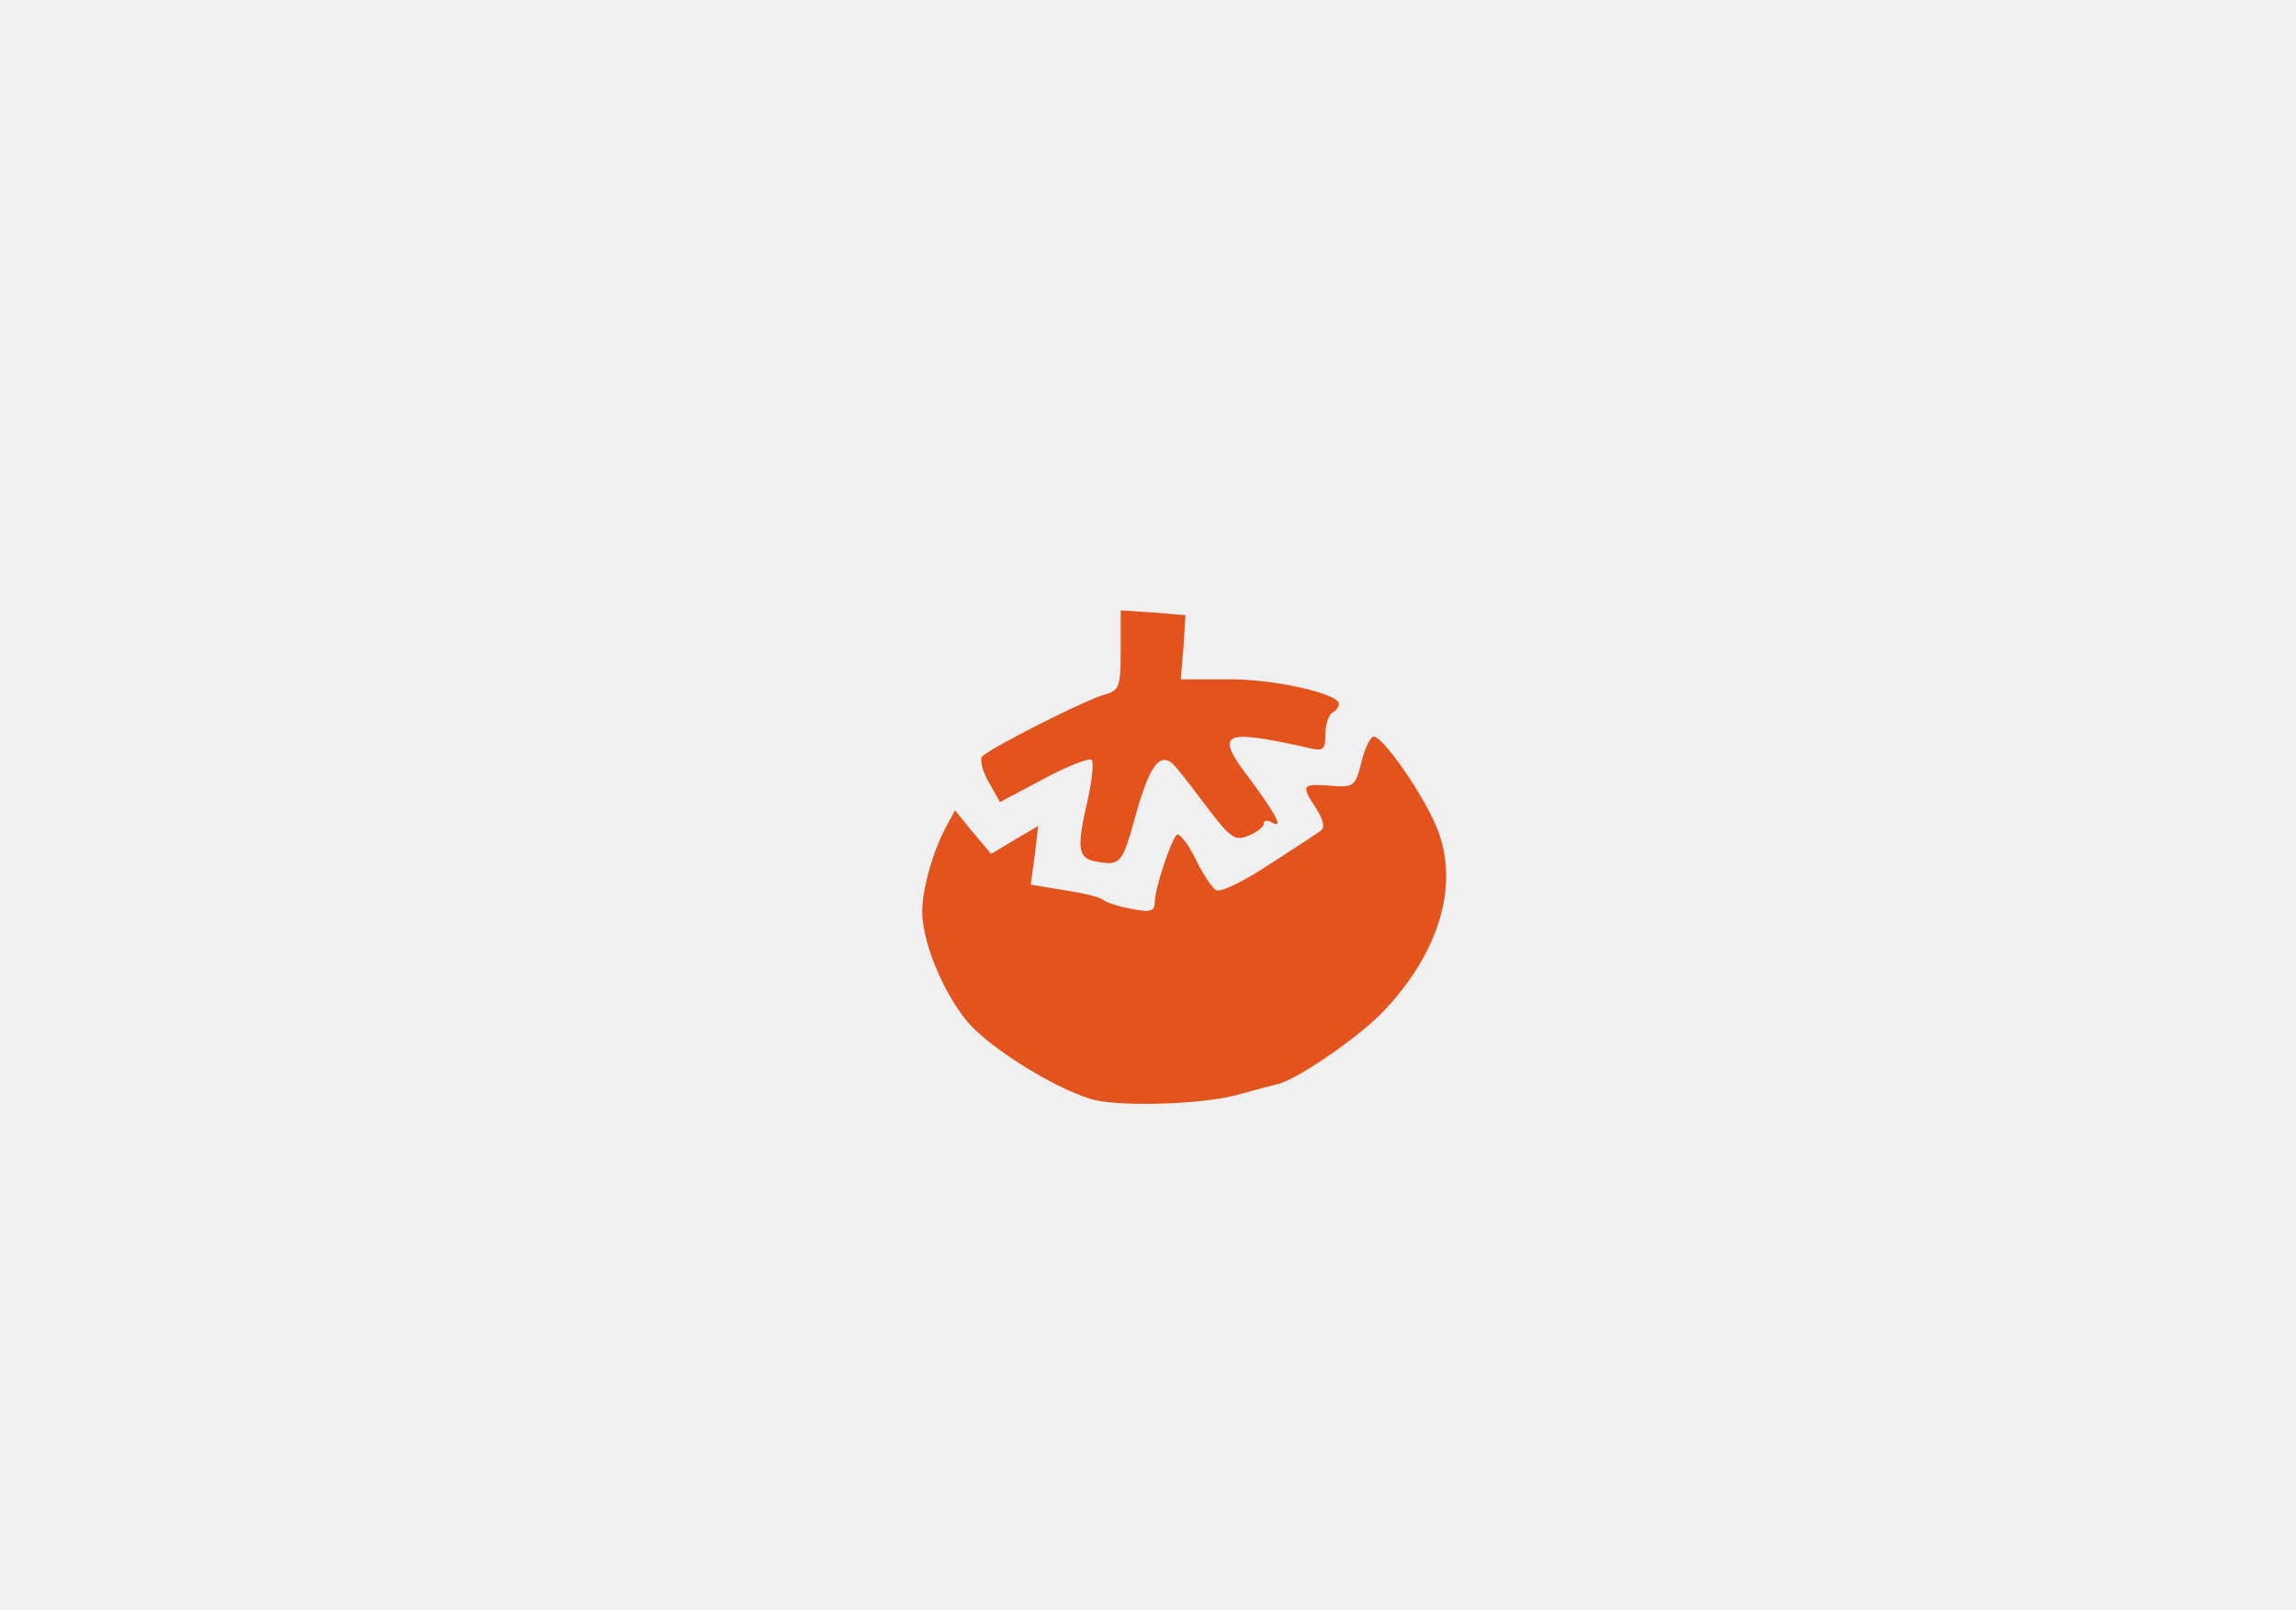
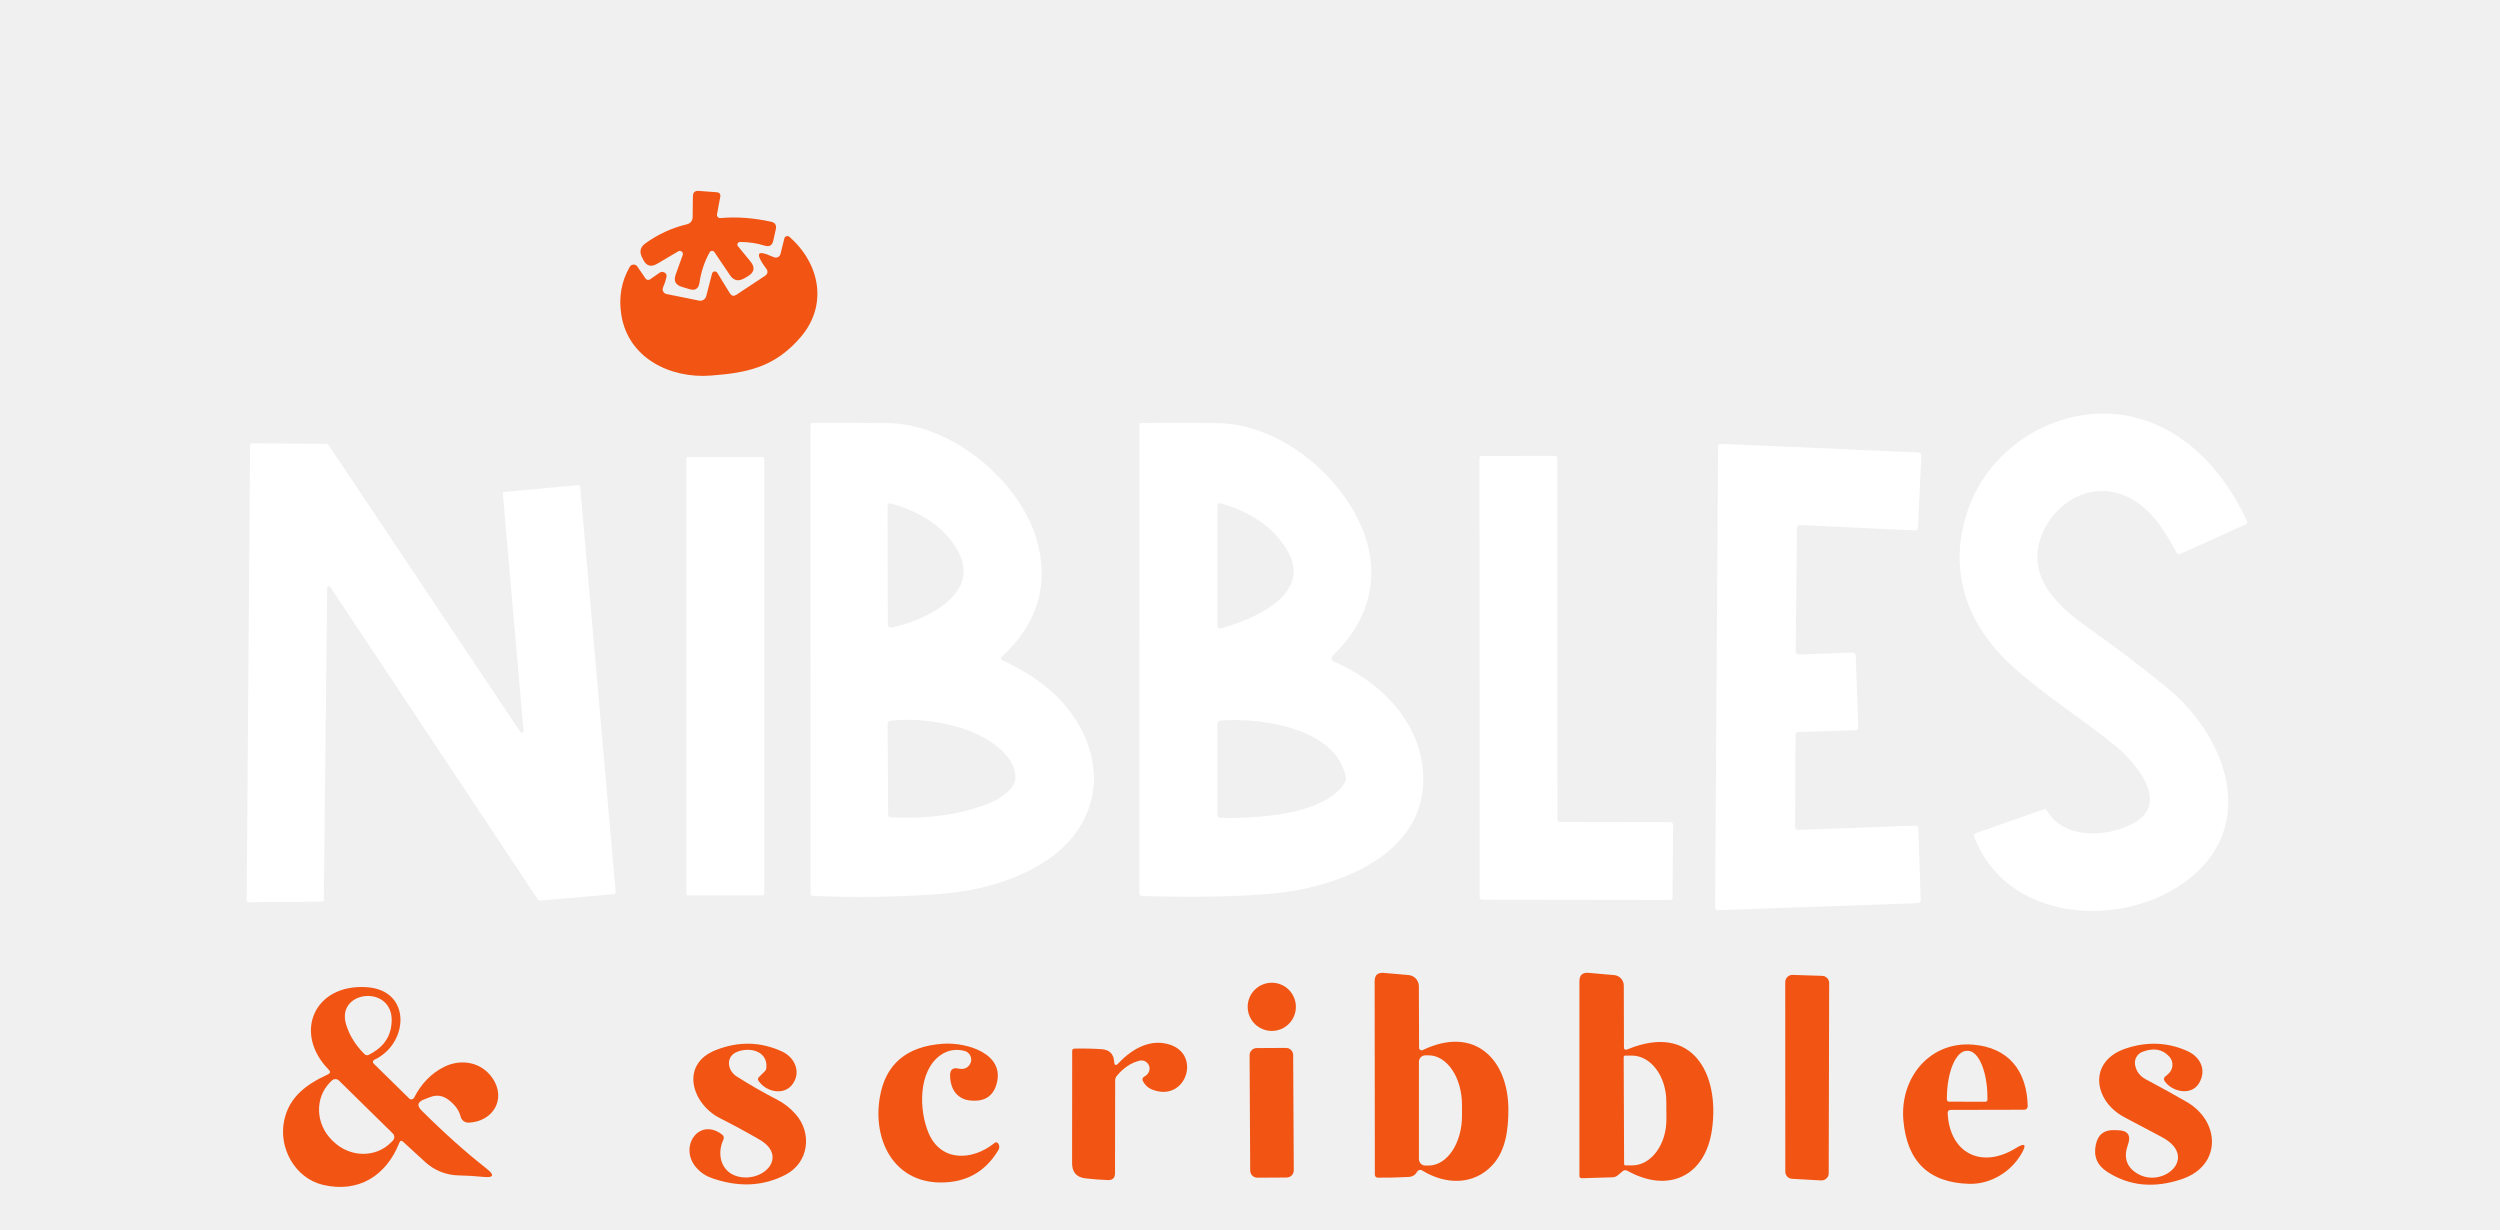
- <svg xmlns="http://www.w3.org/2000/svg" version="1.0" width="194px" height="136px" viewBox="0 0 294 236" preserveAspectRatio="xMidYMid meet">
-   <g fill="#e3531e">
-     <path d="M138.5 161.1 c-5.7 -1.8 -14.7 -7.5 -17.9 -11.2 -3.5 -4.2 -6.5 -11.2 -6.7 -15.9 -0.1 -3.2 1.4 -8.7 3.3 -12.4 l1.5 -2.8 2.6 3.2 2.7 3.2 3.5 -2.1 3.4 -2 -0.5 4.3 -0.6 4.3 4.8 0.8 c2.7 0.4 5.4 1 5.9 1.5 0.6 0.4 2.5 1 4.3 1.3 2.6 0.5 3.2 0.3 3.2 -1.1 0 -1.9 2.3 -8.8 3.2 -9.8 0.4 -0.3 1.6 1.2 2.7 3.4 1.1 2.3 2.5 4.4 3.1 4.7 0.6 0.4 4.1 -1.3 7.7 -3.7 3.6 -2.3 7.1 -4.6 7.6 -5 0.7 -0.4 0.4 -1.6 -0.6 -3.2 -2.3 -3.5 -2.2 -3.7 2 -3.4 3.5 0.3 3.7 0.1 4.6 -3.5 0.5 -2 1.3 -3.7 1.8 -3.7 1.3 0 6.9 7.9 9.1 13 3.6 8.3 0.7 18.5 -7.7 27.3 -3.7 3.9 -13.1 10.3 -15.7 10.7 -0.4 0.1 -3.1 0.8 -6 1.6 -5.4 1.4 -17.7 1.7 -21.3 0.5z" />
-     <path d="M139.3 126.3 c-2.6 -0.5 -2.8 -1.9 -1.1 -9.2 0.6 -2.8 0.9 -5.4 0.5 -5.7 -0.3 -0.3 -3.5 0.9 -7 2.8 l-6.4 3.4 -1.7 -3 c-0.9 -1.6 -1.3 -3.3 -0.9 -3.7 1.3 -1.3 15.5 -8.5 18.1 -9.1 2 -0.6 2.2 -1.2 2.2 -6.5 l0 -5.8 4.7 0.3 4.8 0.4 -0.3 4.7 -0.4 4.7 6.9 0 c6.6 -0.1 16.3 2.1 16.3 3.6 0 0.4 -0.4 1 -1 1.3 -0.5 0.3 -1 1.8 -1 3.2 0 2.3 -0.3 2.5 -2.7 1.9 -12.6 -2.8 -13.6 -2.2 -8.3 4.7 3.9 5.3 5 7.4 3 6.2 -0.5 -0.3 -1 -0.2 -1 0.2 0 0.5 -1 1.3 -2.2 1.8 -2.1 0.9 -2.7 0.4 -6.5 -4.6 -2.3 -3.1 -4.5 -5.9 -5 -6.2 -1.8 -1.1 -3.2 1 -5.1 7.8 -2 7.2 -2.2 7.5 -5.9 6.8z" />
-   </g>
+ <svg xmlns="http://www.w3.org/2000/svg" version="1.1" viewBox="0.00 0.00 498.00 245.00">
+   <path fill="#f25413" d="   M 136.00 50.79   A 0.61 0.61 0.0 0 0 135.12 50.06   L 130.91 52.54   Q 129.07 53.63 128.12 51.71   L 127.87 51.22   Q 127.06 49.57 128.55 48.49   Q 132.39 45.72 136.87 44.67   A 1.42 1.42 0.0 0 0 137.97 43.31   L 138.03 39.07   Q 138.05 37.95 139.17 38.03   L 142.74 38.29   Q 143.64 38.36 143.47 39.24   L 142.83 42.68   A 0.64 0.64 0.0 0 0 143.52 43.44   Q 148.25 43.01 153.57 44.16   Q 154.81 44.43 154.54 45.67   L 154.04 47.93   Q 153.72 49.37 152.31 48.93   Q 149.95 48.19 147.40 48.20   A 0.52 0.51 -19.6 0 0 147.00 49.04   L 149.48 52.07   Q 150.96 53.87 148.95 55.04   L 148.24 55.45   Q 146.53 56.45 145.41 54.81   L 142.31 50.22   A 0.56 0.56 0.0 0 0 141.35 50.27   Q 139.80 53.10 139.34 56.30   Q 139.07 58.14 137.29 57.59   L 135.79 57.13   Q 133.93 56.55 134.59 54.72   L 136.00 50.79   Z" />
+   <path fill="#f25413" d="   M 152.60 53.46   Q 152.13 52.86 151.74 52.21   Q 150.17 49.61 152.98 50.76   L 154.17 51.24   A 0.97 0.97 0.0 0 0 155.48 50.57   L 156.24 47.50   A 0.62 0.62 0.0 0 1 157.25 47.18   C 163.38 52.53 164.93 60.83 159.49 67.16   C 154.31 73.19 148.83 74.27 141.53 74.82   C 133.50 75.42 125.10 71.33 123.76 62.67   Q 122.95 57.47 125.45 53.15   A 0.89 0.89 0.0 0 1 126.96 53.09   L 128.59 55.48   A 0.65 0.64 55.3 0 0 129.49 55.65   L 131.39 54.33   Q 131.81 54.04 132.27 54.24   Q 132.93 54.53 132.75 55.27   Q 132.50 56.28 132.08 57.26   A 0.95 0.95 0.0 0 0 132.77 58.57   L 139.25 59.88   A 1.22 1.22 0.0 0 0 140.68 58.99   L 141.84 54.50   A 0.58 0.57 36.6 0 1 142.89 54.35   L 145.38 58.41   Q 145.89 59.25 146.71 58.70   L 152.34 54.98   Q 153.28 54.36 152.60 53.46   Z" />
+   <path fill="#ffffff" d="   M 423.65 98.90   C 416.69 95.71 409.27 99.92 406.67 106.71   C 403.49 115.02 410.05 120.87 416.11 125.16   Q 424.50 131.10 431.76 137.06   C 443.72 146.89 450.19 165.11 434.96 175.90   C 422.06 185.04 399.60 183.56 393.23 166.62   A 0.49 0.48 -20.6 0 1 393.52 165.99   L 407.21 161.19   Q 407.52 161.08 407.68 161.37   C 411.17 167.56 420.54 166.74 425.49 163.70   C 432.15 159.62 425.23 151.70 421.28 148.48   C 414.60 143.05 407.04 138.39 400.64 132.51   C 391.42 124.04 387.79 112.88 392.27 100.87   C 397.30 87.38 412.62 79.39 426.35 83.44   C 436.22 86.34 443.22 94.45 447.58 103.72   Q 447.83 104.24 447.30 104.48   L 434.35 110.33   Q 433.82 110.57 433.54 110.05   C 431.13 105.53 428.31 101.03 423.65 98.90   Z" />
+   <path fill="#ffffff" d="   M 199.79 131.59   Q 204.40 133.73 207.95 136.48   C 216.71 143.28 221.30 155.04 214.94 164.97   C 209.50 173.47 197.39 177.30 187.54 178.05   Q 174.73 179.03 161.94 178.46   Q 161.47 178.44 161.47 177.96   L 161.46 84.61   A 0.37 0.37 0.0 0 1 161.83 84.24   Q 169.53 84.22 176.76 84.28   C 189.77 84.38 203.98 96.32 206.85 108.78   Q 209.76 121.36 199.65 130.73   Q 199.08 131.26 199.79 131.59   Z   M 176.85 124.44   A 0.59 0.59 0.0 0 0 177.56 125.02   C 183.76 123.78 195.62 118.54 190.85 109.81   Q 187.18 103.08 177.51 100.30   Q 176.81 100.10 176.81 100.83   L 176.85 124.44   Z   M 190.94 144.85   C 186.52 143.56 182.00 143.11 177.39 143.56   Q 176.81 143.62 176.81 144.20   L 176.92 162.24   Q 176.92 162.79 177.47 162.82   Q 188.90 163.35 197.25 159.93   C 199.25 159.10 202.58 157.02 202.27 154.40   C 201.69 149.48 195.47 146.18 190.94 144.85   Z" />
+   <path fill="#ffffff" d="   M 265.46 130.63   A 0.69 0.69 0.0 0 0 265.66 131.76   C 275.23 135.90 283.34 144.11 283.51 154.92   C 283.77 170.70 265.78 177.00 252.92 178.06   Q 242.40 178.93 227.48 178.48   Q 226.97 178.46 226.97 177.95   L 226.98 84.55   A 0.27 0.26 90.0 0 1 227.24 84.28   Q 235.60 84.15 242.84 84.30   C 251.98 84.50 261.21 90.37 266.88 97.68   C 275.17 108.37 275.82 120.65 265.46 130.63   Z   M 242.90 100.23   A 0.31 0.31 0.0 0 0 242.51 100.53   L 242.51 124.73   A 0.48 0.48 0.0 0 0 243.11 125.19   C 249.40 123.49 261.99 118.43 256.21 109.28   Q 252.02 102.64 242.90 100.23   Z   M 256.04 162.01   C 260.02 161.33 265.82 159.57 267.92 155.79   Q 268.19 155.31 268.08 154.77   C 266.20 145.23 251.77 142.90 243.17 143.53   Q 242.51 143.58 242.51 144.24   L 242.51 162.30   Q 242.51 162.90 243.11 162.91   Q 249.59 163.10 256.04 162.01   Z" />
+   <path fill="#ffffff" d="   M 100.48 98.00   L 115.20 96.64   A 0.34 0.34 0.0 0 1 115.57 96.95   L 122.64 177.74   A 0.34 0.34 0.0 0 1 122.33 178.11   L 107.49 179.39   A 0.34 0.34 0.0 0 1 107.18 179.24   L 65.79 116.93   A 0.34 0.34 0.0 0 0 65.17 117.11   L 64.50 179.28   A 0.34 0.34 0.0 0 1 64.17 179.61   L 49.49 179.73   A 0.34 0.34 0.0 0 1 49.14 179.38   L 49.82 88.65   A 0.34 0.34 0.0 0 1 50.16 88.31   L 65.12 88.41   A 0.34 0.34 0.0 0 1 65.40 88.56   L 103.67 145.83   A 0.34 0.34 0.0 0 0 104.29 145.61   L 100.17 98.37   A 0.34 0.34 0.0 0 1 100.48 98.00   Z" />
+   <path fill="#ffffff" d="   M 358.30 130.38   L 369.06 129.99   A 0.58 0.58 0.0 0 1 369.66 130.55   L 370.17 144.86   A 0.58 0.58 0.0 0 1 369.61 145.46   L 358.23 145.81   A 0.58 0.58 0.0 0 0 357.67 146.39   L 357.58 164.74   A 0.58 0.58 0.0 0 0 358.18 165.32   L 381.53 164.46   A 0.58 0.58 0.0 0 1 382.13 165.02   L 382.61 179.30   A 0.58 0.58 0.0 0 1 382.05 179.90   L 342.25 181.31   A 0.58 0.58 0.0 0 1 341.65 180.73   L 342.24 88.98   A 0.58 0.58 0.0 0 1 342.84 88.41   L 382.18 90.14   A 0.58 0.58 0.0 0 1 382.73 90.75   L 382.07 105.12   A 0.58 0.58 0.0 0 1 381.46 105.67   L 358.57 104.58   A 0.58 0.58 0.0 0 0 357.96 105.15   L 357.70 129.79   A 0.58 0.58 0.0 0 0 358.30 130.38   Z" />
+   <path fill="#ffffff" d="   M 310.71 163.74   L 332.80 163.78   A 0.48 0.48 0.0 0 1 333.28 164.26   L 333.17 178.80   A 0.48 0.48 0.0 0 1 332.69 179.28   L 295.23 179.23   A 0.48 0.48 0.0 0 1 294.75 178.75   L 294.71 91.31   A 0.48 0.48 0.0 0 1 295.19 90.83   L 309.73 90.80   A 0.48 0.48 0.0 0 1 310.21 91.28   L 310.23 163.26   A 0.48 0.48 0.0 0 0 310.71 163.74   Z" />
+   <rect fill="#ffffff" x="136.72" y="91.05" width="15.52" height="87.30" rx="0.31" />
+   <path fill="#f25413" d="   M 282.29 233.40   Q 281.76 234.39 280.59 234.45   Q 277.52 234.62 274.43 234.59   A 0.57 0.57 0.0 0 1 273.87 234.02   L 273.83 195.47   Q 273.82 193.65 275.64 193.80   Q 279.95 194.18 280.59 194.23   A 2.25 2.24 2.5 0 1 282.64 196.46   L 282.68 208.71   A 0.51 0.51 0.0 0 0 283.42 209.17   C 293.76 204.20 300.46 211.05 300.47 221.01   C 300.47 224.83 300.00 229.10 297.38 231.99   C 293.59 236.18 287.91 236.02 283.27 233.14   A 0.71 0.70 -59.6 0 0 282.29 233.40   Z   M 282.65 211.51   L 282.65 230.89   A 1.29 1.29 0.0 0 0 283.94 232.18   L 284.56 232.18   A 9.89 6.67 90.0 0 0 291.23 222.29   L 291.23 220.11   A 9.89 6.67 -90.0 0 0 284.56 210.22   L 283.94 210.22   A 1.29 1.29 0.0 0 0 282.65 211.51   Z" />
+   <path fill="#f25413" d="   M 324.20 209.03   C 337.12 203.68 342.63 213.88 341.02 225.07   C 339.71 234.22 332.43 237.81 324.19 233.23   Q 323.67 232.93 323.21 233.32   L 322.28 234.11   Q 321.81 234.50 321.20 234.52   L 315.07 234.70   A 0.44 0.44 0.0 0 1 314.62 234.26   L 314.62 195.45   Q 314.62 193.64 316.43 193.79   Q 318.99 194.02 321.55 194.24   A 2.10 2.10 0.0 0 1 323.46 196.33   L 323.49 208.56   Q 323.49 209.33 324.20 209.03   Z   M 323.44 210.55   L 323.52 231.87   A 0.28 0.28 0.0 0 0 323.80 232.15   L 325.12 232.15   A 9.17 6.86 89.8 0 0 331.95 222.96   L 331.93 219.42   A 9.17 6.86 89.8 0 0 325.04 210.27   L 323.72 210.27   A 0.28 0.28 0.0 0 0 323.44 210.55   Z" />
+   <path fill="#f25413" d="   M 355.63 233.40   L 355.62 195.63   A 1.43 1.43 0.0 0 1 357.10 194.20   L 362.98 194.39   A 1.43 1.43 0.0 0 1 364.37 195.82   L 364.28 233.71   A 1.43 1.43 0.0 0 1 362.78 235.14   L 356.98 234.82   A 1.43 1.43 0.0 0 1 355.63 233.40   Z" />
+   <circle fill="#f25413" cx="253.34" cy="200.56" r="4.80" />
+   <path fill="#f25413" d="   M 83.98 221.21   Q 90.69 227.90 96.87 232.74   Q 99.47 234.78 96.18 234.43   Q 93.88 234.19 91.36 234.14   A 10.14 10.13 66.8 0 1 84.69 231.47   L 80.30 227.44   Q 79.81 226.98 79.56 227.61   C 76.93 234.26 71.37 237.69 64.32 236.02   C 58.77 234.70 55.40 228.65 56.63 223.11   C 57.65 218.46 61.06 215.98 65.30 214.03   Q 66.07 213.68 65.48 213.08   C 58.32 205.77 62.59 195.92 73.09 196.65   C 82.10 197.28 81.41 207.95 74.54 211.12   A 0.45 0.44 -35.0 0 0 74.41 211.84   L 81.51 218.82   A 0.61 0.61 0.0 0 0 82.48 218.67   Q 84.63 214.47 88.41 212.55   C 91.78 210.84 95.88 211.50 98.11 214.78   C 100.93 218.91 98.21 223.45 93.35 223.63   A 1.57 1.57 0.0 0 1 91.76 222.43   Q 91.29 220.55 89.31 219.06   Q 87.63 217.79 85.66 218.55   Q 84.96 218.82 84.44 219.02   Q 82.53 219.76 83.98 221.21   Z   M 77.86 204.86   C 79.65 195.93 66.84 196.84 68.92 203.99   Q 69.88 207.28 72.63 210.00   A 0.71 0.71 0.0 0 0 73.44 210.13   Q 77.18 208.28 77.86 204.86   Z   M 78.24 225.78   L 67.51 215.24   A 1.01 1.01 0.0 0 0 66.09 215.26   L 65.74 215.61   A 8.38 7.93 44.5 0 0 66.15 227.14   L 66.37 227.35   A 8.38 7.93 44.5 0 0 77.90 227.57   L 78.25 227.21   A 1.01 1.01 0.0 0 0 78.24 225.78   Z" />
+   <path fill="#f25413" d="   M 222.81 211.79   C 225.60 208.80 229.41 206.76 233.29 208.18   C 239.28 210.38 236.13 219.58 229.58 217.07   Q 228.28 216.57 227.64 215.29   A 0.62 0.62 0.0 0 1 227.93 214.46   Q 228.57 214.14 228.85 213.53   A 1.62 1.62 0.0 0 0 226.98 211.29   Q 224.46 211.92 222.48 214.30   Q 222.14 214.70 222.14 215.23   L 222.11 233.70   Q 222.11 235.13 220.68 235.07   Q 218.33 234.98 216.23 234.73   Q 213.56 234.41 213.56 231.72   L 213.58 209.30   A 0.41 0.40 89.3 0 1 213.97 208.89   Q 216.73 208.81 219.45 209.00   Q 221.79 209.16 221.94 211.48   Q 222.01 212.64 222.81 211.79   Z" />
+   <path fill="#f25413" d="   M 152.66 212.73   C 152.98 209.29 149.24 208.49 146.73 209.57   C 144.51 210.54 144.91 213.25 146.71 214.40   Q 150.60 216.89 154.82 219.06   Q 156.91 220.14 158.52 221.98   C 161.83 225.75 161.10 231.57 156.55 233.97   Q 149.78 237.53 141.69 234.64   Q 140.00 234.04 138.78 232.68   C 135.07 228.57 139.19 222.49 143.81 225.98   Q 144.37 226.41 144.08 227.05   C 142.63 230.24 143.85 233.88 147.51 234.47   C 152.49 235.27 156.88 230.22 151.27 226.99   Q 147.26 224.68 143.45 222.76   C 137.82 219.93 135.34 212.01 142.62 209.16   Q 149.39 206.51 155.79 209.46   C 158.34 210.64 159.65 213.59 157.84 216.02   C 156.12 218.31 152.55 217.49 151.10 215.30   Q 150.83 214.89 151.18 214.55   L 152.33 213.42   A 1.11 1.04 -21.1 0 0 152.66 212.73   Z" />
+   <path fill="#f25413" d="   M 193.19 212.03   A 1.79 1.79 0.0 0 0 192.10 209.33   Q 189.50 208.69 187.39 210.16   C 182.81 213.35 183.07 221.27 184.99 225.74   C 187.48 231.53 193.76 231.19 198.06 227.72   Q 198.56 227.31 198.89 227.87   Q 199.24 228.49 198.87 229.10   Q 194.97 235.64 187.23 235.55   C 177.99 235.43 173.82 227.05 175.26 218.58   Q 176.94 208.70 187.77 207.92   C 192.56 207.57 200.38 209.89 198.47 216.09   Q 197.33 219.77 192.97 219.18   A 4.10 4.10 0.0 0 1 189.71 216.64   Q 189.25 215.50 189.26 214.17   Q 189.28 212.50 190.91 212.86   Q 192.44 213.19 193.19 212.03   Z" />
+   <path fill="#f25413" d="   M 387.98 221.75   C 388.34 229.65 394.67 232.97 401.57 228.70   Q 404.29 227.02 402.69 229.79   C 400.56 233.50 396.47 235.94 392.23 235.82   Q 380.20 235.47 379.15 223.13   C 378.44 214.74 384.36 207.42 392.97 208.09   C 400.19 208.65 403.79 213.41 403.92 220.37   A 0.68 0.68 0.0 0 1 403.24 221.06   L 388.61 221.09   Q 387.95 221.10 387.98 221.75   Z   M 388.23 219.45   L 395.49 219.47   A 0.41 0.41 0.0 0 0 395.90 219.06   L 395.90 218.74   A 9.41 3.94 -89.8 0 0 392.00 209.32   L 391.80 209.32   A 9.41 3.94 -89.8 0 0 387.82 218.72   L 387.82 219.04   A 0.41 0.41 0.0 0 0 388.23 219.45   Z" />
+   <path fill="#f25413" d="   M 431.92 213.92   A 2.41 2.41 0.0 0 0 432.13 210.48   Q 430.09 208.23 426.74 209.54   A 2.32 2.32 0.0 0 0 425.30 212.06   Q 425.61 214.03 427.48 215.02   Q 431.87 217.34 435.62 219.52   C 442.27 223.38 442.59 232.11 434.76 234.83   Q 426.40 237.73 419.74 233.42   Q 416.73 231.46 417.50 227.96   Q 418.14 225.02 421.15 225.12   Q 421.54 225.13 421.92 225.14   Q 424.88 225.24 423.88 228.03   Q 422.55 231.75 425.61 233.69   C 430.77 236.98 438.23 230.50 430.58 226.47   Q 426.75 224.45 423.17 222.55   C 417.01 219.29 415.84 211.35 423.55 208.83   Q 429.83 206.77 435.64 209.33   C 438.29 210.50 439.63 213.09 438.05 215.77   C 436.53 218.35 432.68 217.52 431.20 215.36   Q 430.85 214.85 431.32 214.44   L 431.92 213.92   Z" />
+   <rect fill="#f25413" x="-4.34" y="-12.91" transform="translate(253.32,221.67) rotate(-0.3)" width="8.68" height="25.82" rx="1.43" />
</svg>
